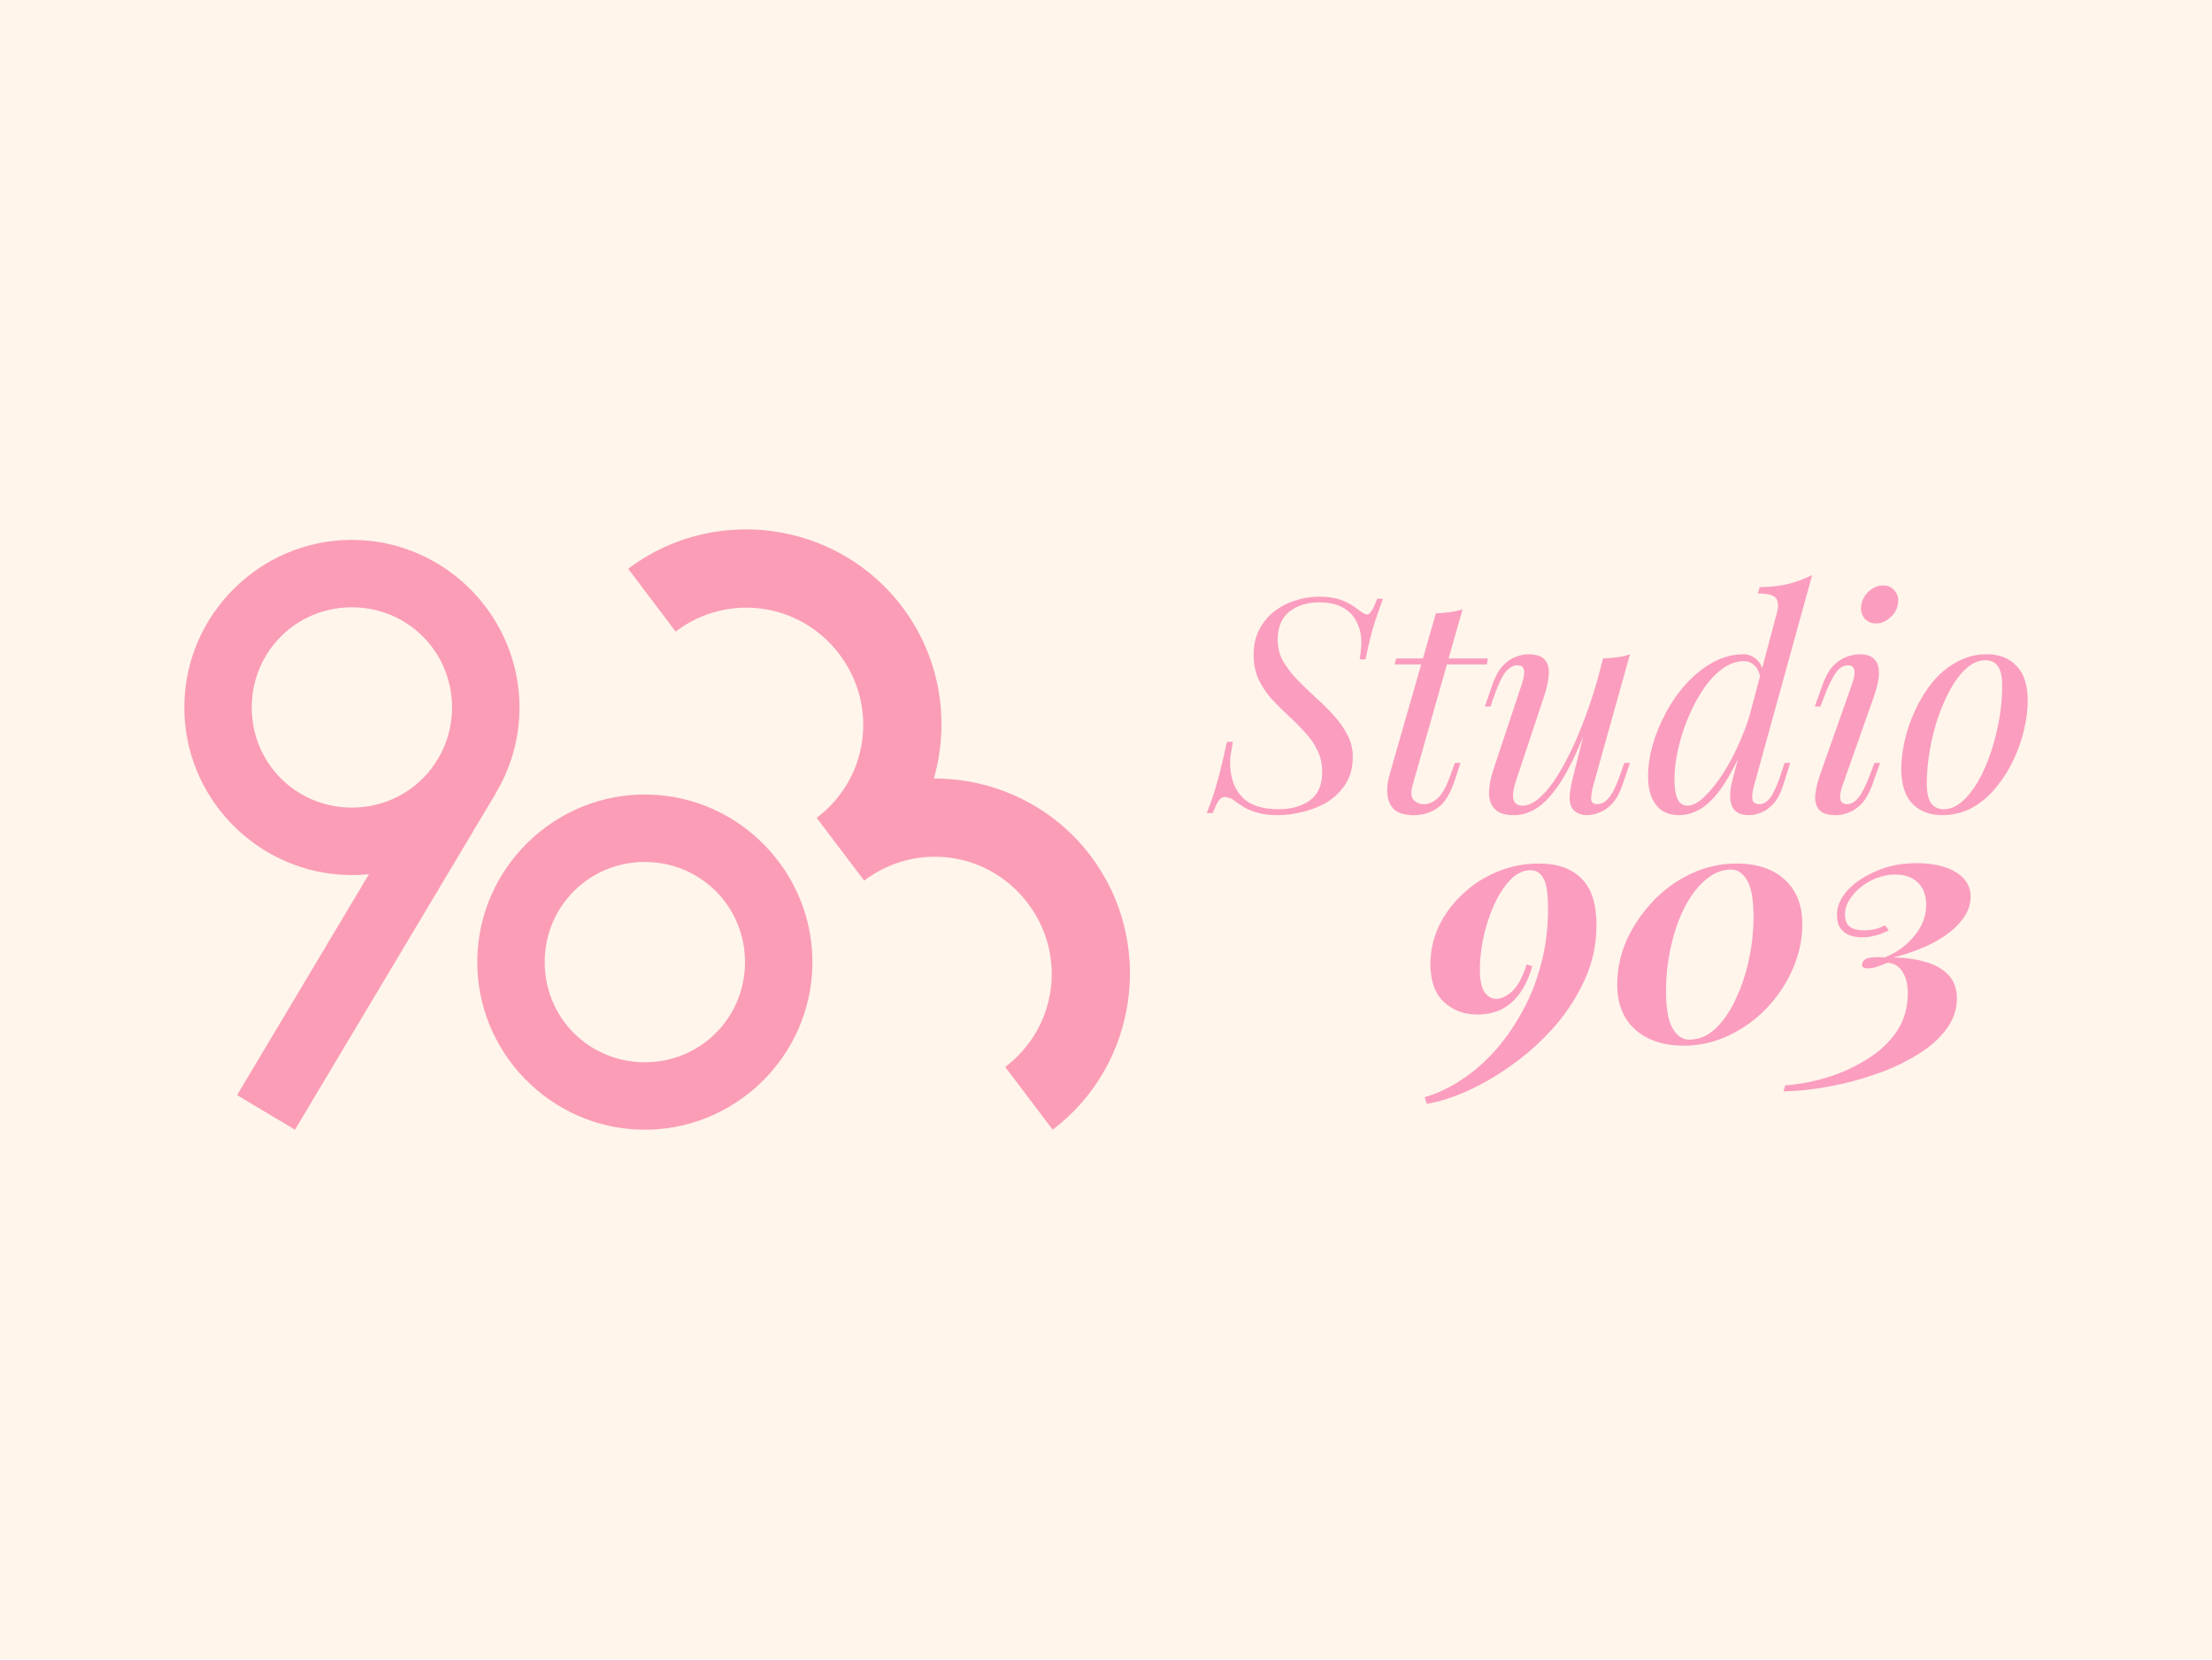
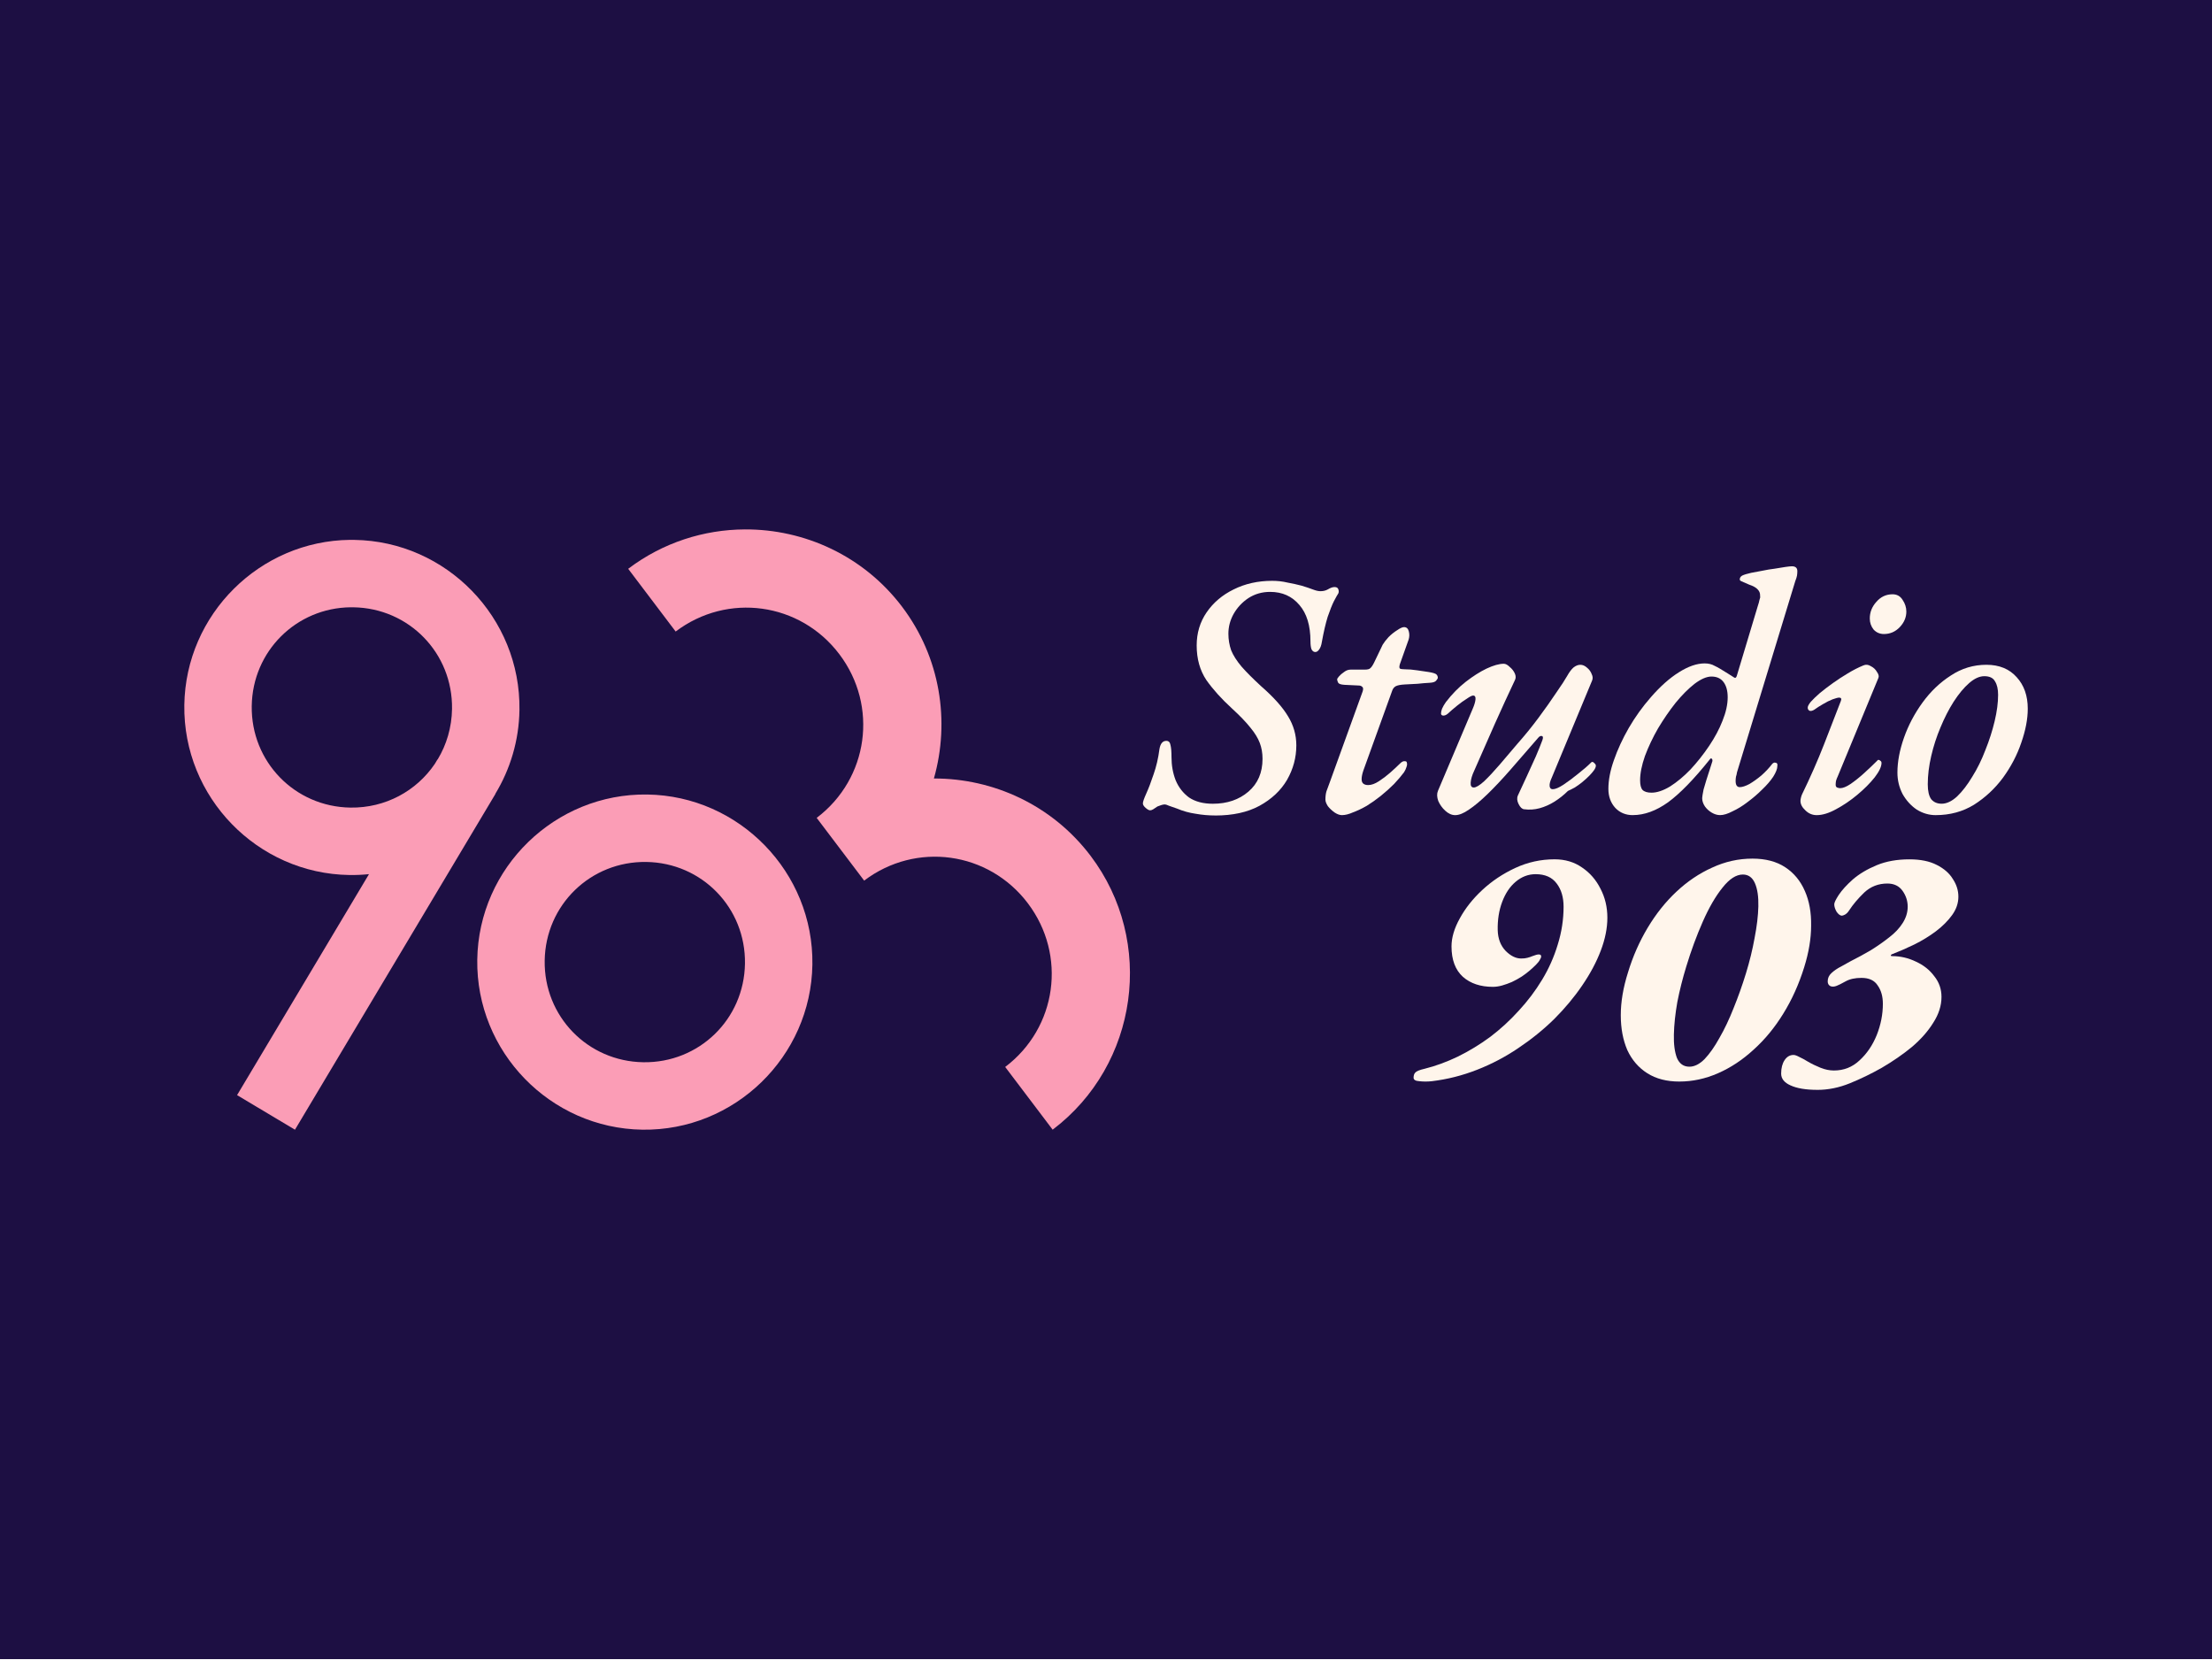
<svg xmlns="http://www.w3.org/2000/svg" width="1200" height="900" version="1.1" viewBox="0 0 1200 900">
-   <rect width="1200" height="900" fill="#fff5eb" />
-   <path d="m351.15 431c-49.985-0.732-91.497 39.591-92.23 89.576-0.732 49.984 39.584 91.496 89.569 92.229 49.985 0.732 91.497-39.584 92.23-89.568 0.732-49.984-39.584-91.507-89.569-92.236zm-0.535 36.583c30.219 0.442 53.972 24.901 53.53 55.12-0.442 30.219-24.901 53.964-55.121 53.522-30.219-0.442-53.972-24.892-53.53-55.113 0.442-30.219 24.901-53.971 55.121-53.529z" fill="#fb9db6" />
-   <path d="m404.07 287.19c-22.127 0.109-44.376 7.069-63.273 21.369l25.752 34.03c28.115-21.279 67.517-15.826 88.794 12.289 21.25 28.077 15.838 67.41-12.181 88.706-0.038 0.029-0.074 0.054-0.112 0.083l2e-3 2e-3 25.752 34.027c28.113-21.279 67.513-15.826 88.791 12.289 21.279 28.115 15.829 67.52-12.287 88.797l25.752 34.025c46.504-35.197 55.76-102.08 20.564-148.58-20.83-27.52-52.755-41.995-84.985-41.931 8.815-31.002 3.557-65.657-17.273-93.181-20.898-27.611-52.963-42.093-85.302-41.934z" fill="#fb9db6" />
-   <path d="m189.89 292.86c-48.934 0.535-89.176 40.366-89.894 89.572-0.732 49.984 39.584 91.496 89.569 92.229 3.585 0.053 7.123-0.113 10.609-0.471l-71.561 119.87 31.407 18.756 108.75-182.13-0.068-0.036c8.09-13.338 12.858-28.902 13.102-45.54 0.732-49.984-39.584-91.496-89.569-92.229-0.781-9e-3 -1.56-0.014-2.337-5e-3zm0.388 36.574c0.469-5e-3 0.941-2e-3 1.413 5e-3 30.219 0.443 53.972 24.899 53.53 55.116-0.147 10.08-2.98 19.431-7.794 27.413l-0.078-0.041-1.47 2.46c-9.888 14.58-26.679 23.977-45.782 23.697-30.219-0.443-53.972-24.899-53.53-55.116 0.435-29.747 24.142-53.231 53.707-53.533z" fill="#fb9db6" />
-   <path d="m750.29 324.81q-1.61 4.186-4.347 12.236-2.576 7.889-5.152 20.607h-3.22q0.483-2.254 0.644-4.669 0.322-2.415 0.322-4.508 0-5.957-2.415-10.787-2.254-4.991-7.245-7.889-4.991-3.059-13.202-3.059-9.66 0-16.1 4.991t-6.44 15.456q0 6.118 2.898 11.431 3.059 5.152 7.567 9.981 4.669 4.669 9.821 9.499 5.313 4.669 9.821 9.66 4.669 4.991 7.567 10.625 3.059 5.474 3.059 12.236 0 8.372-3.703 14.329t-9.66 9.821q-5.957 3.703-13.202 5.474-7.084 1.932-14.167 1.932-6.44 0-10.787-1.288-4.347-1.127-7.245-2.898-2.898-1.771-4.83-3.22-1.771-1.449-3.381-1.932-1.449-0.483-2.415-0.483-2.093 0-3.542 2.254-1.288 2.093-3.059 6.44h-3.22q1.449-3.542 3.059-8.211 1.61-4.669 3.542-11.914 1.932-7.406 4.347-18.515h3.22q-0.644 3.381-1.127 6.601-0.483 3.059-0.322 6.44 0.483 10.948 6.762 17.226 6.279 6.279 19.481 6.279 10.465 0 17.064-4.83 6.6-4.83 6.601-15.295 0-6.762-2.737-12.074-2.576-5.313-6.923-9.821-4.186-4.669-9.016-9.016-4.669-4.347-9.016-9.016-4.186-4.83-6.923-10.625-2.576-5.796-2.576-13.202 0-7.728 3.059-13.524 3.059-5.957 8.05-9.821 5.152-4.025 11.431-5.957 6.279-2.093 12.88-2.093 6.762 0 11.592 1.61 4.83 1.61 9.338 5.152 1.932 1.449 3.22 2.254 1.288 0.644 2.093 0.644 2.254 0 5.313-8.533z" fill="#fb9dbf" />
-   <path d="m807.13 357.19-0.483 3.22h-50.072l0.805-3.22zm-40.892 69.069q-1.449 5.313 0.644 7.728 2.254 2.254 5.796 2.254 3.542 0 7.084-3.059 3.703-3.059 7.245-13.041l2.254-6.279h3.059l-3.381 10.143q-3.542 10.465-9.177 14.329-5.474 3.864-12.88 3.864-6.601 0-10.143-2.737-3.381-2.898-4.025-8.05-0.644-5.152 1.288-11.753l24.955-86.938q3.864-0.161 7.567-0.644 3.864-0.483 6.923-1.61z" fill="#fb9dbf" />
-   <path d="m864.77 384.23q-5.796 16.1-11.109 27.208-5.313 11.109-10.625 17.871-5.152 6.762-10.625 9.821-5.313 3.059-11.109 3.059-7.084 0-10.303-3.22-3.22-3.22-3.22-8.694t2.254-12.396l15.618-47.01q1.61-4.83 1.127-7.406-0.483-2.576-3.703-2.576-3.059 0-6.118 3.381-2.898 3.381-6.279 13.041l-2.093 5.957h-3.059l4.025-11.753q2.415-6.762 5.635-10.304 3.381-3.542 6.923-4.83 3.703-1.449 6.923-1.449 7.084 0 9.338 3.381 2.415 3.22 1.771 8.372-0.483 5.152-2.415 10.787l-15.296 46.046q-4.508 13.524 3.542 13.524 3.864 0 8.211-3.381 4.347-3.542 8.855-9.981 4.508-6.601 8.855-15.617 4.508-9.177 8.533-20.285 4.186-11.27 7.567-24.149zm-0.483 42.018q-1.127 4.347-1.127 7.245 0.161 2.737 3.381 2.737 3.542 0 6.44-3.703 3.059-3.864 6.118-12.719l2.093-5.957h3.059l-4.025 11.753q-2.254 6.762-5.635 10.304-3.22 3.542-6.923 4.83-3.542 1.449-6.923 1.449-2.576 0-4.83-1.127-2.254-1.127-3.381-3.22-1.288-2.737-0.966-6.923 0.483-4.186 2.254-11.27l15.778-62.467q4.025-0.161 7.728-0.644 3.864-0.483 6.923-1.61z" fill="#fb9dbf" />
-   <path d="m951.54 426.24q-1.127 3.703-0.966 6.923 0.322 3.059 3.864 3.059 3.22 0 5.957-3.542 2.737-3.703 5.796-12.88l1.932-5.957h3.059l-3.703 11.753q-1.932 6.44-5.152 10.143-3.22 3.542-6.762 4.991-3.542 1.449-6.762 1.449-9.66 0-10.143-9.177-0.161-2.576 0.322-5.957 0.644-3.381 1.771-7.406l23.184-87.1q1.449-5.474-0.483-8.05-1.932-2.576-9.821-2.576l0.966-3.381q8.855-0.161 15.618-1.771 6.762-1.771 12.88-4.83zm-36.065 10.787q4.025 0 9.016-4.669 5.152-4.83 10.305-12.88 5.313-8.211 9.66-18.515 4.508-10.465 7.084-21.573l-2.415 17.388q-6.279 16.583-12.558 26.565-6.118 9.981-12.558 14.489-6.279 4.347-13.202 4.347-4.991 0-8.855-2.254-3.703-2.415-5.796-7.084t-2.093-11.914q0-7.728 2.415-16.583 2.576-9.016 7.245-17.711 4.669-8.694 11.109-15.778 6.601-7.245 14.489-11.592 7.888-4.347 16.744-4.347 3.703 0 6.923 2.898 3.22 2.737 3.542 8.372l-1.288 3.22q-0.644-5.796-3.22-8.211-2.576-2.576-5.796-2.576-6.118 0-11.914 4.186-5.635 4.186-10.305 11.109-4.669 6.923-8.211 15.456-3.542 8.372-5.474 17.226-1.932 8.694-1.932 16.422 0 7.084 1.771 10.625 1.771 3.381 5.313 3.381z" fill="#fb9dbf" />
-   <path d="m1009.8 327.88q0.805-4.186 4.186-7.245 3.542-3.059 7.567-3.059 4.186 0 6.44 3.059 2.415 3.059 1.61 7.245t-4.347 7.245q-3.381 3.059-7.567 3.059-4.025 0-6.44-3.059-2.254-3.059-1.449-7.245zm-4.991 42.985q3.381-9.981-2.254-9.981-3.703 0-6.601 4.025t-6.118 12.396l-2.254 5.957h-3.059l4.186-11.753q2.415-6.762 5.796-10.304 3.381-3.542 7.084-4.83 3.864-1.449 7.084-1.449 5.152 0 7.567 2.093 2.415 2.093 2.898 5.474 0.483 3.381-0.322 7.406-0.805 3.864-2.093 7.567l-17.226 48.782q-1.61 4.669-1.127 7.406 0.644 2.576 3.703 2.576 3.22 0 6.118-3.542 2.898-3.542 6.44-12.88l2.254-5.957h3.059l-4.186 11.753q-2.254 6.279-5.474 9.981-3.22 3.542-6.923 4.991-3.703 1.61-7.406 1.61-6.923 0-9.338-3.22-2.415-3.22-1.771-8.372 0.644-5.152 2.737-10.948z" fill="#fb9dbf" />
-   <path d="m1077 358.14q-5.152 0-9.981 4.186-4.669 4.025-8.694 11.109-3.864 6.923-6.923 15.617-2.898 8.694-4.508 18.032-1.61 9.338-1.61 17.871 0 7.245 2.254 10.625 2.415 3.381 6.923 3.381 5.152 0 9.821-4.025 4.83-4.186 8.855-11.109 4.025-7.084 6.923-15.778 2.898-8.694 4.508-17.871 1.61-9.338 1.61-18.032 0-7.406-2.254-10.625-2.254-3.381-6.923-3.381zm-45.563 58.763q0-7.084 1.932-15.456 1.932-8.372 5.796-16.583 3.864-8.211 9.338-14.973 5.635-6.762 13.041-10.787 7.406-4.186 16.422-4.186 9.982 0 15.938 6.279 6.118 6.118 6.118 18.998 0 7.084-1.932 15.456-1.932 8.372-5.796 16.583-3.864 8.211-9.499 14.973-5.474 6.762-12.88 10.948-7.406 4.025-16.422 4.025-9.982 0-16.1-6.279-5.957-6.279-5.957-18.998z" fill="#fb9dbf" />
-   <path d="m834.91 468.43q15.045 0 23.02 8.157 8.157 7.976 8.157 25.195 0 15.407-6.163 29.185-6.163 13.776-16.314 25.558-10.151 11.601-22.478 20.482-12.144 8.882-24.472 14.501-12.326 5.619-22.658 7.25l-1.088-3.625q9.245-2.538 18.853-8.701 9.607-5.982 18.125-15.226 8.519-9.244 15.226-21.208 6.888-11.963 10.694-26.284 3.988-14.32 3.988-30.453 0-12.689-2.538-16.858-2.357-4.35-6.888-4.35-6.163 0-11.239 5.438-5.076 5.438-8.882 13.958-3.625 8.338-5.619 17.583-1.813 9.063-1.813 16.858 0 8.701 2.538 12.326 2.538 3.625 6.344 3.625 4.169 0 8.701-4.169t7.794-14.501l3.082 0.906q-2.9 9.788-7.432 15.589-4.532 5.8-10.332 8.338-5.619 2.356-11.963 2.356-10.876 0-18.307-6.888-7.251-6.888-7.251-20.484 0-10.694 4.532-20.482 4.713-9.788 12.87-17.401 8.157-7.794 18.671-12.144 10.694-4.532 22.839-4.532z" fill="#fb9dbf" />
-   <path d="m942.05 468.43q16.859 0 26.284 8.882 9.425 8.701 9.425 24.107 0 12.144-5.076 23.926t-13.958 21.208q-8.882 9.425-20.664 15.044-11.601 5.619-24.653 5.619-16.494 0-26.284-8.701-9.788-8.701-9.788-24.471 0-12.326 5.076-23.926 5.257-11.601 14.139-21.028 9.063-9.607 20.664-15.044 11.782-5.619 24.833-5.619zm-2.9 3.263q-7.613 0-14.139 5.8-6.525 5.619-11.42 15.226-4.713 9.607-7.251 21.389-2.538 11.782-2.538 23.564 0 14.139 3.625 20.301 3.625 5.982 8.882 5.982 7.976 0 14.32-5.982 6.344-5.982 10.876-15.77 4.713-9.788 7.251-21.569 2.538-11.782 2.538-23.202 0-13.958-3.444-19.758-3.444-5.982-8.701-5.982z" fill="#fb9dbf" />
-   <path d="m1039.5 468.23q13.594 0 21.569 4.894 7.976 4.894 7.976 13.232 0 6.344-3.988 11.782-3.807 5.257-10.151 9.607-6.163 4.169-13.594 7.069-7.251 2.9-14.139 4.532 9.788 0.181 17.583 2.538 7.794 2.175 12.326 7.069 4.532 4.894 4.532 12.689 0 9.244-6.163 17.22-5.982 7.794-16.133 13.776-10.151 6.163-22.658 10.332-12.326 4.35-25.196 6.526-12.689 2.356-23.927 2.538l0.906-3.263q10.694-0.725 22.296-4.169 11.601-3.444 21.752-9.788 10.151-6.163 16.314-15.044 6.163-9.063 6.163-21.028 0-7.25-2.9-11.601-2.719-4.532-8.157-4.894-2.9 1.269-5.619 2.175-2.538 0.906-4.894 0.906-1.45 0-2.538-0.544-1.088-0.544-0.544-2.175 0.544-2.538 3.988-3.081 3.444-0.544 8.157-0.181 6.344-2.538 11.239-6.707 5.075-4.35 8.157-9.788 3.082-5.619 3.082-12.144 0-7.613-4.532-11.963-4.35-4.35-12.326-4.35-4.894 0-9.788 1.812-4.713 1.812-8.701 4.894-3.807 3.081-6.344 7.069-2.356 3.807-2.356 7.794 0 4.35 2.356 6.526 2.538 2.175 8.157 2.175 6.163 0 11.239-2.719l1.994 2.719q-3.807 1.994-7.613 2.9-3.625 0.906-6.888 0.906-2.9 0-6.163-0.906-3.082-1.088-5.257-3.625-2.175-2.719-2.175-7.794 0-6.707 5.619-13.051 5.801-6.344 15.589-10.513 9.788-4.35 21.752-4.35z" fill="#fb9dbf" />
+   <rect width="1200" height="900" fill="#1d0f43" />
+   <g transform="matrix(4.0001 0 0 4.0001 99.986 287.18)" fill="#fb9db6">
+     <path d="m62.789 35.952c-12.497-0.183-22.874 9.898-23.058 22.394-0.183 12.497 9.896 22.875 22.392 23.058 12.497 0.183 22.874-9.896 23.058-22.392 0.183-12.497-9.896-22.877-22.392-23.06zm-0.134 9.146c7.555 0.111 13.493 6.225 13.382 13.78-0.111 7.555-6.225 13.491-13.78 13.38-7.555-0.111-13.493-6.223-13.382-13.778 0.111-7.555 6.225-13.493 13.78-13.382z" />
+     <path d="m76.017 5.6692e-4c-5.532 0.027-11.094 1.767-15.818 5.342l6.438 8.508c7.029-5.32 16.879-3.957 22.199 3.072 5.312 7.019 3.959 16.853-3.045 22.177-0.009 0.007-0.019 0.014-0.028 0.021l6.439 8.507c7.028-5.32 16.879-3.957 22.198 3.072 5.32 7.029 3.958 16.88-3.072 22.199l6.438 8.507c11.627-8.799 13.941-25.52 5.141-37.144-5.207-6.88-13.189-10.499-21.246-10.483 2.204-7.751 0.889-16.414-4.318-23.295-5.224-6.903-13.24-10.523-21.325-10.483z" />
+     <path d="m22.476 1.418c-12.234 0.134-22.294 10.092-22.474 22.393-0.183 12.497 9.896 22.875 22.392 23.058 0.896 0.013 1.781-0.028 2.652-0.118l-17.89 29.968 7.852 4.689 27.186-45.533-0.017-0.009c2.022-3.335 3.215-7.226 3.275-11.385 0.183-12.497-9.896-22.875-22.392-23.058-0.195-0.002-0.391-0.007-0.585-0.004zm0.097 9.144c0.117-0.001 0.235-5e-4 0.353 0.001 7.555 0.111 13.493 6.225 13.382 13.78-0.037 2.52-0.745 4.858-1.948 6.853l-0.019-0.01-0.368 0.615c-2.472 3.645-6.67 5.994-11.446 5.924-7.555-0.111-13.493-6.225-13.382-13.78 0.109-7.437 6.036-13.308 13.428-13.384z" />
+   </g>
+   <g transform="matrix(.29241 0 0 .29241 1.1543 157.01)">
+     <g transform="matrix(13.68 0 0 13.68 338 445.18)" fill="#fff5eb">
+       <path d="m169.19 74.828c-0.593 0.062-1.154 0.062-1.684 0-0.53-0.031-0.795-0.188-0.795-0.469 0-0.312 0.078-0.547 0.234-0.703 0.156-0.188 0.577-0.359 1.263-0.516 1.496-0.375 2.992-0.922 4.489-1.641 1.527-0.75 2.993-1.64 4.395-2.671 1.403-1.062 2.697-2.25 3.882-3.562 1.216-1.312 2.275-2.719 3.18-4.218 0.904-1.5 1.605-3.078 2.104-4.734 0.53-1.687 0.795-3.406 0.795-5.156 0-1.281-0.312-2.328-0.935-3.14-0.624-0.844-1.575-1.265-2.853-1.265-0.998 0-1.902 0.344-2.712 1.031-0.78 0.656-1.387 1.562-1.824 2.718-0.436 1.156-0.639 2.437-0.608 3.843 0.031 1.156 0.39 2.094 1.076 2.812 0.686 0.687 1.387 1.031 2.104 1.031 0.343 0 0.624-0.031 0.842-0.094 0.249-0.062 0.483-0.141 0.701-0.234 0.78-0.312 1.169-0.297 1.169 0.047 0 0.125-0.062 0.281-0.187 0.469-0.093 0.188-0.265 0.406-0.514 0.656-0.624 0.625-1.263 1.156-1.917 1.593-0.437 0.281-0.889 0.531-1.357 0.75-0.436 0.187-0.872 0.344-1.309 0.469-0.436 0.125-0.857 0.187-1.262 0.187-1.684 0-3.04-0.453-4.069-1.359-1.029-0.937-1.543-2.312-1.543-4.125 0-1.187 0.374-2.453 1.122-3.796 0.749-1.375 1.762-2.656 3.04-3.843 1.309-1.219 2.806-2.219 4.489-3 1.684-0.781 3.46-1.172 5.331-1.172 1.434 0 2.681 0.375 3.741 1.125 1.06 0.719 1.886 1.672 2.478 2.859 0.624 1.187 0.936 2.5 0.936 3.937 0 1.406-0.297 2.89-0.889 4.453s-1.434 3.14-2.525 4.734c-1.06 1.562-2.323 3.078-3.788 4.546-1.465 1.437-3.086 2.75-4.863 3.937-1.746 1.187-3.616 2.172-5.612 2.953-1.995 0.781-4.037 1.297-6.125 1.547z" />
+       <path d="m202.76 74.875c-1.714 0-3.164-0.375-4.348-1.125-1.185-0.75-2.089-1.797-2.713-3.14-0.592-1.375-0.888-2.953-0.888-4.734 0-1.812 0.327-3.75 0.982-5.812 0.655-2.156 1.543-4.171 2.665-6.046 1.123-1.875 2.416-3.5 3.882-4.875 1.496-1.406 3.117-2.5 4.863-3.281 1.746-0.812 3.569-1.219 5.471-1.219 1.777 0 3.258 0.391 4.442 1.172 1.185 0.781 2.074 1.859 2.666 3.234 0.592 1.344 0.873 2.906 0.842 4.687 0 1.75-0.312 3.625-0.936 5.624-0.717 2.312-1.667 4.421-2.852 6.327-1.154 1.875-2.494 3.5-4.022 4.874-1.496 1.375-3.102 2.437-4.816 3.187-1.715 0.75-3.461 1.125-5.238 1.125zm1.357-2.015c0.685 0 1.371-0.344 2.057-1.031 0.686-0.719 1.356-1.672 2.011-2.859 0.686-1.187 1.325-2.531 1.917-4.031 0.624-1.531 1.185-3.109 1.684-4.734 0.498-1.625 0.888-3.218 1.169-4.781 0.311-1.594 0.483-3.031 0.514-4.312 0.031-1.312-0.125-2.359-0.468-3.14-0.343-0.781-0.888-1.172-1.636-1.172-0.904 0-1.824 0.594-2.759 1.781-0.935 1.156-1.824 2.687-2.666 4.593-0.841 1.906-1.59 3.937-2.244 6.093-0.499 1.625-0.904 3.234-1.216 4.828-0.281 1.594-0.437 3.062-0.468 4.406-0.031 1.312 0.109 2.375 0.421 3.187 0.343 0.781 0.904 1.172 1.684 1.172z" />
+       <path d="m221.47 76c-1.559 0-2.774-0.203-3.647-0.609-0.842-0.375-1.263-0.906-1.263-1.593 0-0.75 0.156-1.359 0.468-1.828s0.717-0.703 1.216-0.703c0.187 0 0.452 0.094 0.795 0.281 0.342 0.156 0.717 0.359 1.122 0.609 0.53 0.312 1.107 0.594 1.73 0.844 0.624 0.25 1.231 0.375 1.824 0.375 1.34 0 2.494-0.453 3.46-1.359 0.998-0.906 1.777-2.047 2.338-3.421 0.561-1.406 0.842-2.828 0.842-4.265 0-1-0.234-1.828-0.701-2.484-0.437-0.688-1.17-1.031-2.198-1.031-0.873 0-1.59 0.156-2.151 0.469s-0.967 0.516-1.216 0.609c-0.312 0.125-0.592 0.141-0.842 0.047-0.249-0.125-0.374-0.344-0.374-0.656 0-0.437 0.171-0.812 0.514-1.125 0.375-0.344 0.811-0.64 1.31-0.89 0.499-0.281 0.919-0.516 1.262-0.703 0.936-0.469 1.855-0.969 2.759-1.5 0.904-0.562 1.73-1.141 2.479-1.734 0.779-0.594 1.387-1.234 1.823-1.922 0.468-0.719 0.702-1.469 0.702-2.25 0-0.781-0.234-1.5-0.702-2.156-0.467-0.656-1.153-0.984-2.057-0.984-1.216 0-2.26 0.406-3.133 1.219-0.842 0.812-1.528 1.625-2.058 2.437-0.156 0.25-0.343 0.437-0.561 0.562-0.187 0.094-0.327 0.141-0.421 0.141-0.218 0-0.452-0.172-0.701-0.515-0.218-0.375-0.327-0.719-0.327-1.031 0-0.219 0.202-0.64 0.607-1.265 0.437-0.656 1.076-1.359 1.918-2.109 0.873-0.75 1.948-1.391 3.226-1.922 1.278-0.531 2.759-0.797 4.443-0.797 1.496 0 2.727 0.25 3.694 0.75 0.997 0.5 1.73 1.141 2.198 1.922 0.498 0.75 0.748 1.547 0.748 2.39 0 0.875-0.281 1.703-0.842 2.484s-1.294 1.516-2.198 2.203c-0.873 0.656-1.839 1.25-2.899 1.781-1.029 0.5-2.026 0.937-2.993 1.312-0.124 0.031-0.202 0.094-0.234 0.188 0 0.062 0.063 0.094 0.188 0.094 1.122 0 2.197 0.25 3.226 0.75 1.029 0.469 1.855 1.125 2.479 1.969 0.654 0.812 0.982 1.75 0.982 2.812 0 1.187-0.375 2.359-1.123 3.515-0.717 1.156-1.683 2.25-2.899 3.281-1.216 1-2.572 1.937-4.068 2.812-1.434 0.812-2.884 1.515-4.349 2.109s-2.931 0.89-4.396 0.89z" />
+       <path d="m139.82 38.793c-0.904 0-1.793-0.078-2.665-0.234-0.873-0.125-1.715-0.359-2.526-0.703-0.436-0.156-0.795-0.281-1.075-0.375-0.281-0.125-0.468-0.187-0.561-0.187-0.156 0-0.328 0.031-0.515 0.094s-0.358 0.125-0.514 0.188c-0.187 0.125-0.374 0.25-0.561 0.375-0.156 0.094-0.296 0.141-0.421 0.141-0.156 0-0.359-0.109-0.608-0.328-0.249-0.219-0.374-0.422-0.374-0.609 0-0.219 0.156-0.672 0.468-1.359 0.311-0.687 0.639-1.547 0.982-2.578 0.374-1.062 0.639-2.203 0.795-3.421 0.124-0.75 0.436-1.125 0.935-1.125 0.312 0 0.499 0.188 0.561 0.562 0.093 0.344 0.14 0.89 0.14 1.64 0 1.125 0.187 2.172 0.561 3.14 0.406 0.969 1.014 1.75 1.824 2.344 0.842 0.562 1.917 0.844 3.227 0.844 1.933 0 3.538-0.547 4.816-1.64s1.917-2.578 1.917-4.453c0-0.781-0.124-1.5-0.374-2.156-0.249-0.656-0.67-1.344-1.262-2.062-0.593-0.75-1.434-1.625-2.525-2.625-1.403-1.281-2.557-2.562-3.461-3.843-0.873-1.312-1.309-2.875-1.309-4.687 0-1.687 0.452-3.187 1.356-4.5 0.904-1.312 2.12-2.344 3.647-3.093 1.559-0.781 3.305-1.172 5.238-1.172 0.717 0 1.403 0.078 2.057 0.234 0.686 0.125 1.325 0.266 1.918 0.422 0.623 0.187 1.137 0.359 1.543 0.516 0.405 0.156 0.748 0.234 1.028 0.234 0.375 0 0.702-0.078 0.982-0.234 0.156-0.094 0.312-0.172 0.468-0.234 0.156-0.062 0.312-0.094 0.468-0.094 0.28 0 0.452 0.109 0.514 0.328 0.062 0.187 0.062 0.359 0 0.516-0.125 0.187-0.327 0.547-0.608 1.078-0.249 0.5-0.53 1.203-0.842 2.109-0.28 0.906-0.545 2.047-0.794 3.421-0.063 0.438-0.188 0.781-0.375 1.031-0.155 0.219-0.327 0.328-0.514 0.328-0.218 0-0.39-0.125-0.514-0.375-0.094-0.25-0.141-0.609-0.141-1.078 0-2.125-0.498-3.765-1.496-4.921-0.998-1.187-2.323-1.781-3.975-1.781-1.091 0-2.073 0.281-2.946 0.844-0.842 0.562-1.512 1.281-2.011 2.156-0.467 0.844-0.701 1.734-0.701 2.672 0 0.781 0.125 1.531 0.374 2.25 0.281 0.687 0.748 1.422 1.403 2.203 0.655 0.75 1.543 1.64 2.665 2.672 1.684 1.469 2.9 2.828 3.648 4.078 0.748 1.219 1.122 2.531 1.122 3.937 0 1.656-0.421 3.218-1.262 4.687-0.842 1.437-2.089 2.609-3.741 3.515-1.621 0.875-3.617 1.312-5.986 1.312z" />
+       <path d="m157 38.746c-0.312 0-0.655-0.125-1.029-0.375-0.343-0.25-0.639-0.531-0.888-0.844-0.219-0.344-0.328-0.64-0.328-0.89 0-0.438 0.047-0.812 0.141-1.125 0.124-0.344 0.28-0.765 0.467-1.266l4.443-12.28c0.093-0.312 0.078-0.515-0.047-0.609-0.125-0.125-0.281-0.188-0.468-0.188l-1.964-0.094c-0.467-0.031-0.748-0.125-0.841-0.281-0.094-0.188-0.141-0.344-0.141-0.469 0-0.062 0.078-0.188 0.234-0.375 0.187-0.219 0.421-0.422 0.701-0.609 0.281-0.219 0.577-0.328 0.889-0.328h1.917c0.374 0 0.624-0.062 0.748-0.188 0.156-0.125 0.328-0.375 0.515-0.75l1.169-2.437c0.187-0.312 0.452-0.656 0.795-1.031 0.374-0.375 0.764-0.688 1.169-0.937 0.405-0.281 0.717-0.422 0.935-0.422 0.343 0 0.561 0.203 0.655 0.609 0.093 0.375 0.078 0.75-0.047 1.125l-1.169 3.281c-0.094 0.312-0.094 0.516 0 0.609 0.125 0.062 0.327 0.094 0.608 0.094 0.561 0 1.138 0.047 1.73 0.141 0.592 0.094 1.122 0.172 1.59 0.234 0.561 0.094 0.904 0.203 1.029 0.328 0.124 0.125 0.187 0.281 0.187 0.469 0 0.062-0.078 0.188-0.234 0.375-0.125 0.156-0.39 0.25-0.795 0.281-0.592 0.031-1.169 0.078-1.73 0.141-0.53 0.031-1.122 0.062-1.777 0.094-0.53 0.031-0.92 0.109-1.169 0.234-0.218 0.125-0.374 0.312-0.468 0.562l-3.928 10.874c-0.156 0.469-0.234 0.859-0.234 1.172 0 0.281 0.078 0.484 0.234 0.609s0.374 0.188 0.655 0.188c0.436 0 0.919-0.172 1.449-0.516s1.045-0.734 1.544-1.172c0.53-0.469 0.966-0.875 1.309-1.219 0.249-0.25 0.468-0.359 0.655-0.328 0.187 0 0.28 0.062 0.28 0.188 0.063 0.156 0.047 0.359-0.047 0.609-0.062 0.219-0.171 0.453-0.327 0.703-0.374 0.5-0.826 1.031-1.356 1.593-0.53 0.531-1.122 1.062-1.777 1.594-0.623 0.5-1.263 0.953-1.917 1.359-0.655 0.375-1.278 0.672-1.871 0.891-0.561 0.25-1.06 0.375-1.496 0.375z" />
+       <path d="m172.35 38.746c-0.468 0-0.92-0.203-1.356-0.609-0.406-0.375-0.717-0.812-0.936-1.312-0.187-0.531-0.202-0.984-0.046-1.359l4.723-11.155c0.218-0.5 0.342-0.922 0.374-1.266 0.031-0.344-0.078-0.515-0.328-0.515-0.156 0-0.436 0.141-0.841 0.422-0.406 0.25-0.842 0.562-1.31 0.937-0.467 0.375-0.904 0.75-1.309 1.125-0.187 0.156-0.39 0.234-0.608 0.234-0.187-0.031-0.281-0.125-0.281-0.281 0-0.188 0.047-0.406 0.141-0.656 0.124-0.281 0.296-0.578 0.514-0.89 0.842-1.094 1.746-2.015 2.712-2.765 0.967-0.75 1.902-1.344 2.806-1.781 0.935-0.437 1.715-0.656 2.338-0.656 0.25 0 0.515 0.141 0.795 0.422 0.312 0.25 0.546 0.547 0.702 0.89 0.155 0.344 0.155 0.656 0 0.937-0.873 1.843-1.777 3.812-2.713 5.906-0.904 2.062-1.839 4.187-2.805 6.374-0.281 0.594-0.437 1.125-0.468 1.594-0.031 0.437 0.109 0.656 0.421 0.656s0.779-0.281 1.403-0.844c0.623-0.594 1.325-1.344 2.104-2.25 0.779-0.906 1.59-1.859 2.432-2.859 0.997-1.125 1.948-2.297 2.852-3.515 0.904-1.219 1.699-2.344 2.385-3.375 0.717-1.031 1.216-1.797 1.496-2.297 0.281-0.5 0.562-0.875 0.842-1.125 0.312-0.25 0.624-0.375 0.935-0.375 0.312 0 0.608 0.125 0.889 0.375 0.312 0.25 0.53 0.547 0.654 0.89 0.156 0.312 0.172 0.609 0.047 0.891l-5.471 13.17c-0.218 0.469-0.312 0.844-0.281 1.125 0.032 0.281 0.172 0.422 0.421 0.422 0.343 0 0.826-0.203 1.45-0.609 0.655-0.438 1.325-0.937 2.011-1.5 0.717-0.562 1.294-1.062 1.73-1.5 0.062-0.062 0.109-0.094 0.14-0.094 0.125 0 0.234 0.062 0.328 0.188 0.124 0.094 0.187 0.203 0.187 0.328 0 0.188-0.094 0.406-0.281 0.656-0.156 0.219-0.374 0.469-0.655 0.75-0.28 0.281-0.592 0.562-0.935 0.844-0.312 0.25-0.639 0.484-0.982 0.703-0.343 0.188-0.655 0.344-0.935 0.469-0.53 0.531-1.138 1.016-1.824 1.453-0.655 0.406-1.325 0.703-2.011 0.89-0.685 0.188-1.387 0.234-2.104 0.141-0.28-0.031-0.53-0.266-0.748-0.703-0.218-0.438-0.249-0.828-0.094-1.172 0.374-0.812 0.78-1.687 1.216-2.625 0.437-0.937 0.842-1.828 1.216-2.671 0.374-0.875 0.67-1.609 0.888-2.203 0.125-0.344 0.094-0.531-0.093-0.562-0.156-0.031-0.312 0.047-0.468 0.234-1.371 1.594-2.634 3.046-3.787 4.359-1.123 1.281-2.151 2.375-3.087 3.281-0.935 0.906-1.777 1.609-2.525 2.109-0.717 0.5-1.34 0.75-1.87 0.75z" />
+       <path d="m196.45 38.746c-0.966 0-1.761-0.328-2.385-0.984-0.623-0.688-0.935-1.547-0.935-2.578 0-1.187 0.25-2.484 0.748-3.89 0.499-1.437 1.169-2.89 2.011-4.359 0.873-1.5 1.871-2.89 2.993-4.171 1.278-1.469 2.541-2.594 3.788-3.375 1.278-0.812 2.447-1.219 3.507-1.219 0.53 0 0.982 0.109 1.356 0.328 0.405 0.187 0.998 0.531 1.777 1.031 0.499 0.312 0.795 0.5 0.888 0.562 0.094 0.031 0.125 0.047 0.094 0.047 0.125 0 0.218-0.125 0.281-0.375l2.805-9.327c0.125-0.375 0.203-0.656 0.234-0.844 0.062-0.187 0.094-0.297 0.094-0.328 0.031-0.062 0.031-0.109 0-0.141v-0.187c0-0.312-0.11-0.578-0.328-0.797-0.218-0.25-0.608-0.469-1.169-0.656-0.592-0.25-0.951-0.406-1.075-0.469-0.125-0.062-0.187-0.141-0.187-0.234 0-0.219 0.109-0.391 0.327-0.516 0.249-0.125 0.655-0.25 1.216-0.375 0.436-0.094 0.935-0.187 1.496-0.281 0.592-0.125 1.154-0.219 1.684-0.281 0.561-0.094 1.044-0.172 1.449-0.234 0.437-0.062 0.733-0.094 0.889-0.094 0.498 0 0.748 0.219 0.748 0.656 0 0.219-0.016 0.422-0.047 0.609s-0.109 0.437-0.234 0.75l-7.902 25.919c-0.032 0.219-0.078 0.422-0.141 0.609-0.031 0.188-0.047 0.375-0.047 0.562 0 0.562 0.188 0.844 0.562 0.844 0.343 0 0.779-0.141 1.309-0.422 0.53-0.312 1.075-0.703 1.637-1.172 0.561-0.5 1.044-1.016 1.449-1.547 0.094-0.094 0.156-0.141 0.187-0.141 0.031-0.031 0.078-0.047 0.141-0.047 0.311 0 0.436 0.156 0.374 0.469 0 0.375-0.187 0.859-0.561 1.453-0.375 0.562-0.873 1.141-1.497 1.734-0.592 0.594-1.247 1.156-1.964 1.687-0.686 0.531-1.372 0.953-2.057 1.266-0.655 0.344-1.216 0.515-1.684 0.515-0.374 0-0.748-0.109-1.122-0.328-0.374-0.219-0.686-0.5-0.935-0.844-0.25-0.375-0.374-0.75-0.374-1.125 0-0.156 0.062-0.547 0.187-1.172 0.093-0.344 0.218-0.766 0.374-1.266 0.156-0.5 0.311-0.984 0.467-1.453s0.265-0.812 0.328-1.031c0.062-0.219 0.062-0.203 0 0.047 0.062-0.219 0.046-0.375-0.047-0.469-0.094-0.094-0.187-0.062-0.281 0.094-2.151 2.687-4.037 4.625-5.658 5.812-1.621 1.156-3.211 1.734-4.77 1.734zm2.525-3.046c0.749 0 1.59-0.281 2.526-0.844 0.935-0.594 1.855-1.359 2.759-2.297 0.904-0.969 1.745-2.031 2.525-3.187 0.779-1.156 1.387-2.297 1.823-3.421 0.468-1.156 0.702-2.219 0.702-3.187 0-0.875-0.187-1.562-0.561-2.062-0.374-0.5-0.92-0.75-1.637-0.75-0.655 0-1.418 0.328-2.291 0.984-0.842 0.656-1.699 1.515-2.572 2.578-0.842 1.062-1.637 2.219-2.385 3.468-0.717 1.25-1.309 2.5-1.777 3.75-0.436 1.25-0.655 2.344-0.655 3.281 0 0.625 0.109 1.062 0.328 1.312 0.249 0.25 0.654 0.375 1.215 0.375z" />
+       <path d="m221.38 38.746c-0.592 0-1.107-0.219-1.543-0.656-0.437-0.406-0.655-0.828-0.655-1.266 0-0.125 0.016-0.25 0.047-0.375 0.031-0.156 0.078-0.312 0.14-0.469 1.154-2.375 2.151-4.64 2.993-6.796 0.842-2.187 1.606-4.156 2.291-5.906 0.125-0.312 0.047-0.469-0.233-0.469-0.156 0-0.452 0.078-0.889 0.234-0.405 0.156-0.842 0.375-1.309 0.656-0.437 0.25-0.826 0.5-1.169 0.75-0.25 0.156-0.468 0.203-0.655 0.141-0.156-0.094-0.234-0.234-0.234-0.422s0.141-0.453 0.421-0.797c0.312-0.344 0.717-0.734 1.216-1.172 0.53-0.438 1.122-0.891 1.777-1.359s1.325-0.906 2.011-1.312c0.717-0.438 1.418-0.797 2.104-1.078 0.343-0.156 0.686-0.125 1.029 0.094 0.374 0.188 0.654 0.453 0.841 0.797 0.219 0.312 0.281 0.578 0.187 0.797l-5.517 13.358c-0.094 0.188-0.172 0.391-0.234 0.609-0.031 0.188-0.047 0.359-0.047 0.516 0 0.188 0.062 0.312 0.187 0.375 0.156 0.062 0.296 0.094 0.421 0.094 0.374 0 0.842-0.188 1.403-0.562 0.592-0.406 1.2-0.89 1.823-1.453 0.655-0.594 1.247-1.156 1.777-1.687 0.063-0.094 0.125-0.141 0.187-0.141 0.094 0 0.188 0.047 0.281 0.141 0.094 0.062 0.14 0.156 0.14 0.281 0 0.5-0.311 1.156-0.935 1.968-0.623 0.781-1.403 1.562-2.338 2.344s-1.902 1.437-2.899 1.968c-0.967 0.531-1.84 0.797-2.619 0.797zm9.119-24.56c-0.561 0-1.029-0.203-1.403-0.609-0.343-0.437-0.515-0.937-0.515-1.5 0-0.844 0.297-1.594 0.889-2.25 0.592-0.687 1.325-1.031 2.198-1.031 0.592 0 1.044 0.25 1.356 0.75 0.343 0.5 0.514 1.031 0.514 1.594 0 0.781-0.296 1.484-0.888 2.109-0.593 0.625-1.31 0.937-2.151 0.937z" />
+       <path d="m237.52 38.746c-0.905 0-1.762-0.25-2.572-0.75-0.78-0.531-1.419-1.234-1.918-2.109-0.467-0.906-0.701-1.875-0.701-2.906 0-1.468 0.296-3.046 0.888-4.734 0.593-1.687 1.434-3.281 2.526-4.781 1.091-1.5 2.369-2.719 3.834-3.656 1.465-0.969 3.071-1.453 4.817-1.453 1.745 0 3.117 0.562 4.115 1.687 0.997 1.094 1.496 2.515 1.496 4.265 0 1.406-0.296 2.953-0.888 4.64-0.562 1.656-1.388 3.234-2.479 4.734-1.091 1.469-2.4 2.687-3.928 3.656-1.527 0.937-3.258 1.406-5.19 1.406zm0.794-1.547c0.686 0 1.388-0.328 2.105-0.984 0.717-0.688 1.403-1.578 2.057-2.672 0.686-1.094 1.278-2.297 1.777-3.609 0.53-1.312 0.951-2.625 1.263-3.937 0.312-1.312 0.467-2.5 0.467-3.562 0-0.781-0.14-1.39-0.42-1.828-0.25-0.469-0.733-0.703-1.45-0.703-0.655 0-1.341 0.312-2.058 0.937-0.717 0.625-1.418 1.469-2.104 2.531-0.655 1.031-1.247 2.187-1.777 3.468-0.53 1.25-0.951 2.547-1.262 3.89-0.312 1.344-0.468 2.625-0.468 3.843 0 0.906 0.156 1.578 0.468 2.015 0.343 0.406 0.81 0.609 1.402 0.609z" />
+     </g>
+   </g>
</svg>
